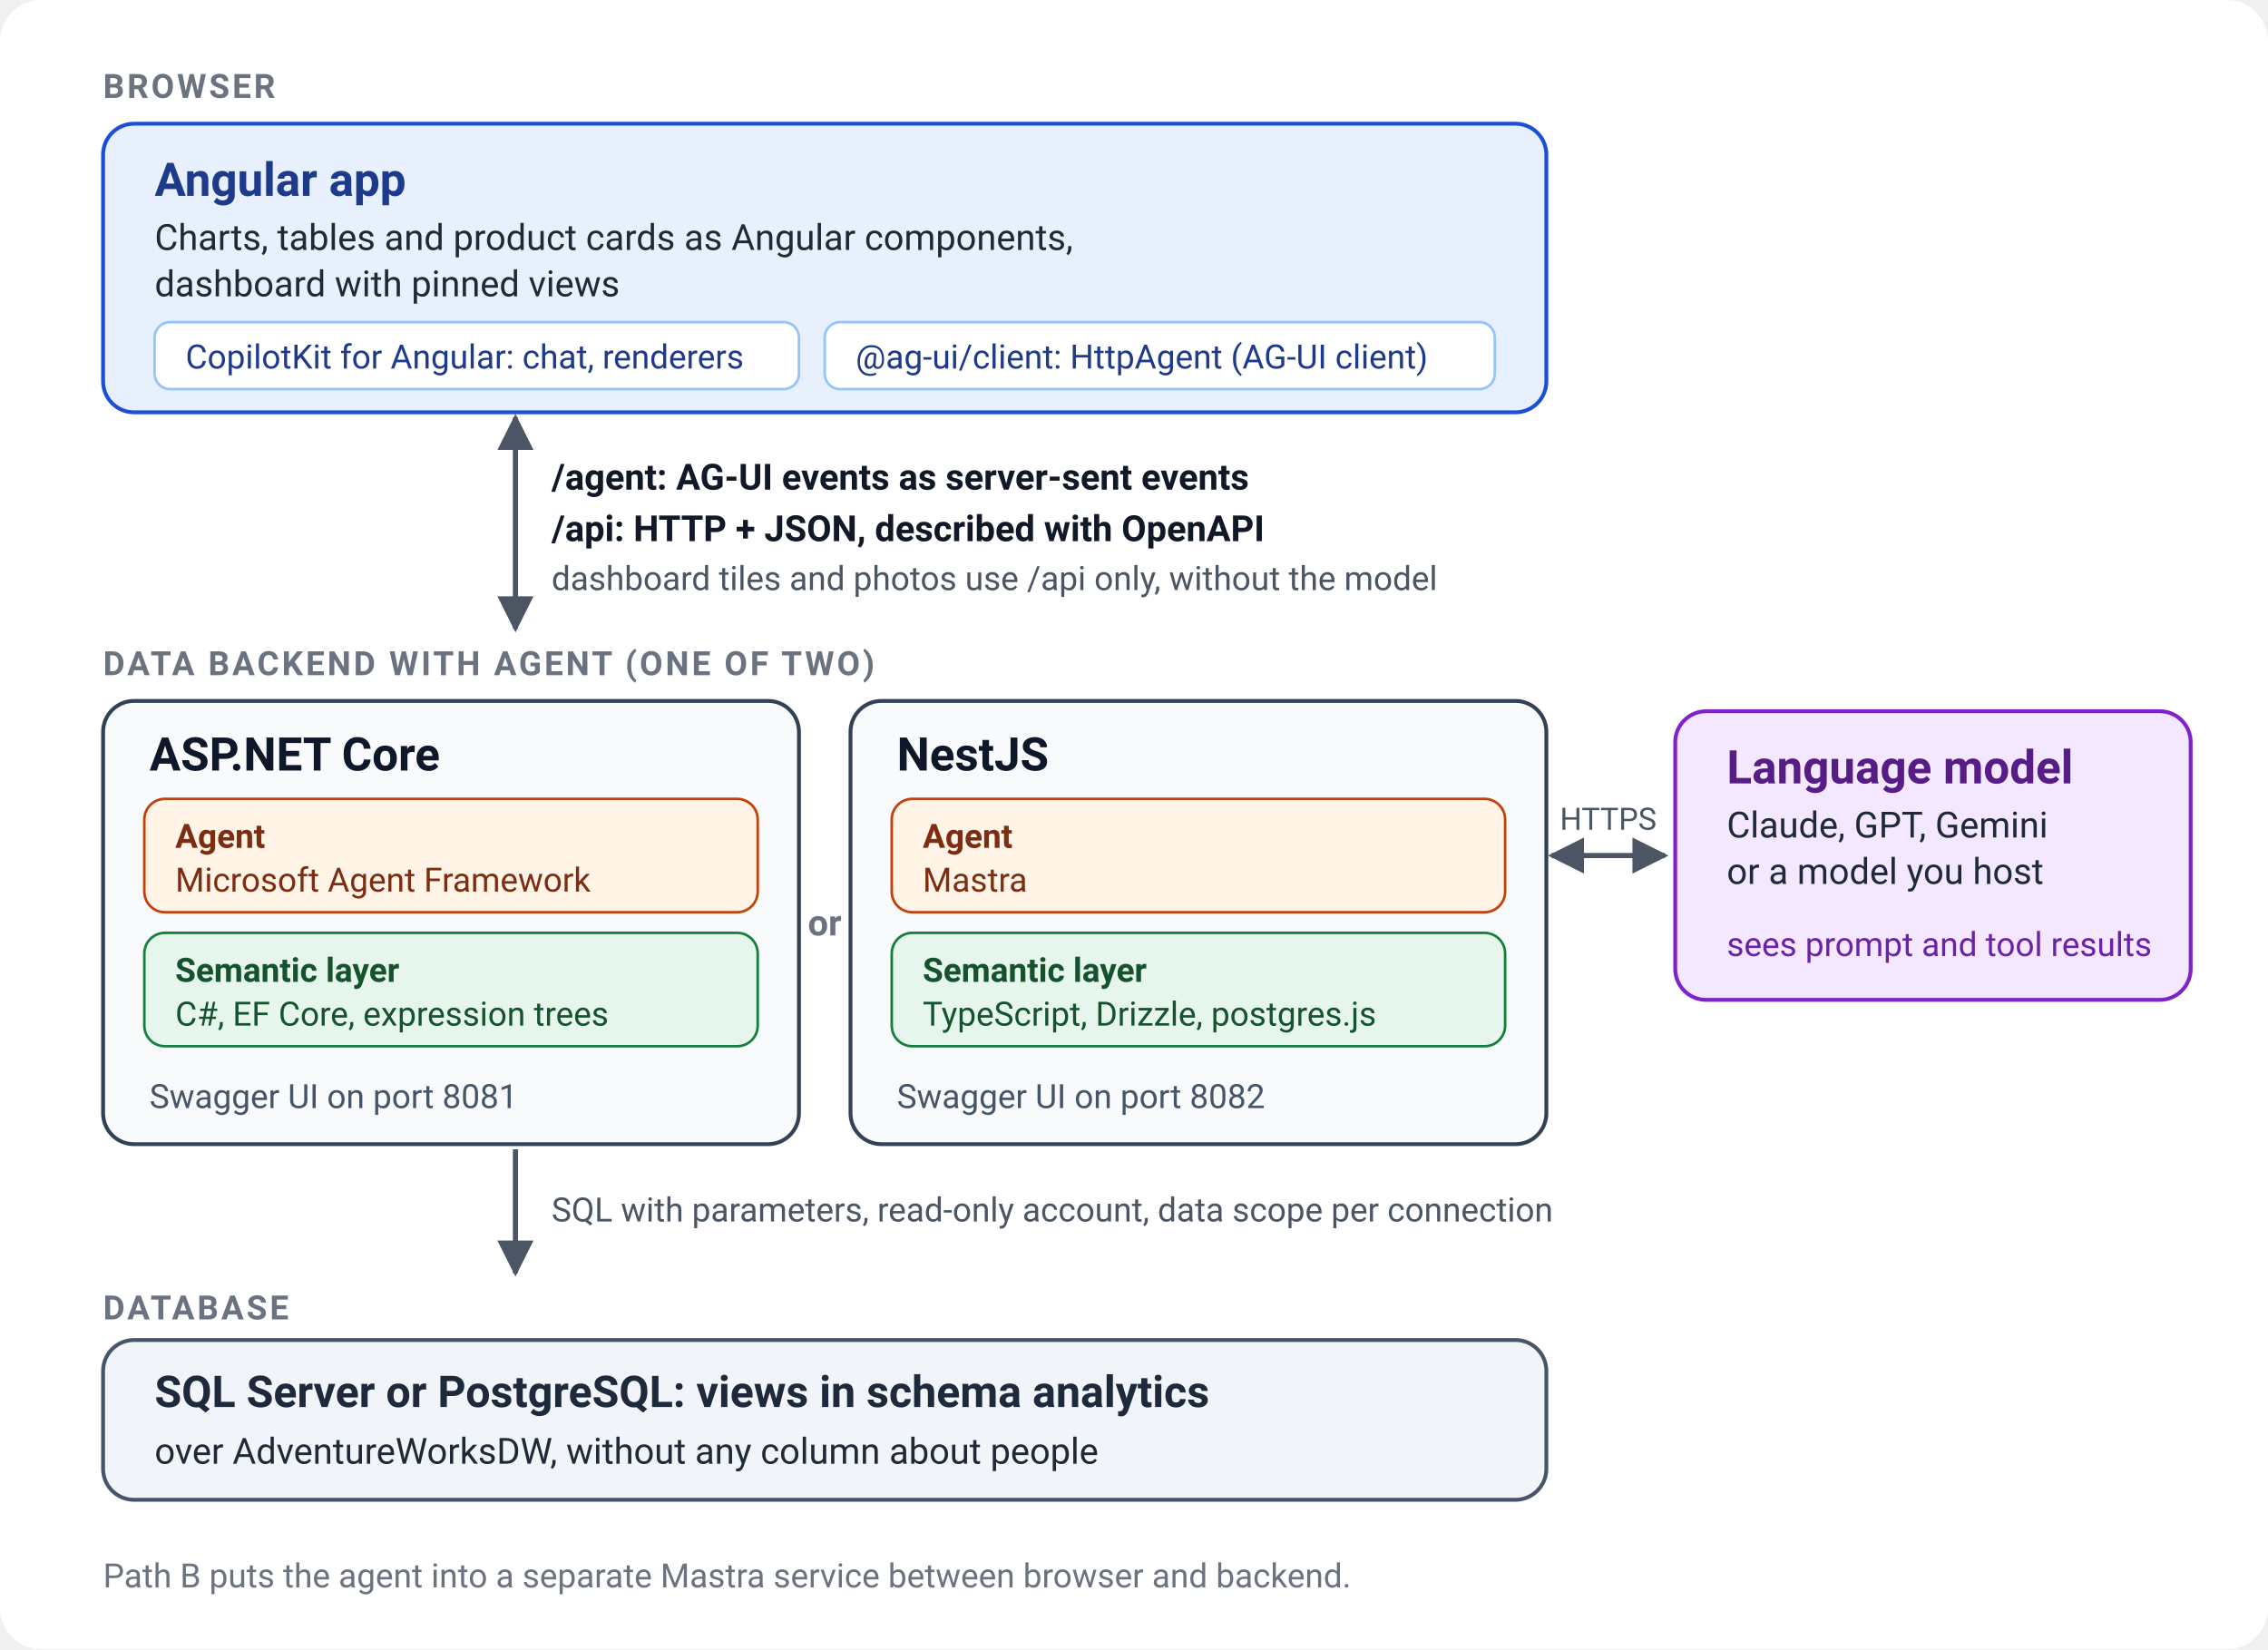
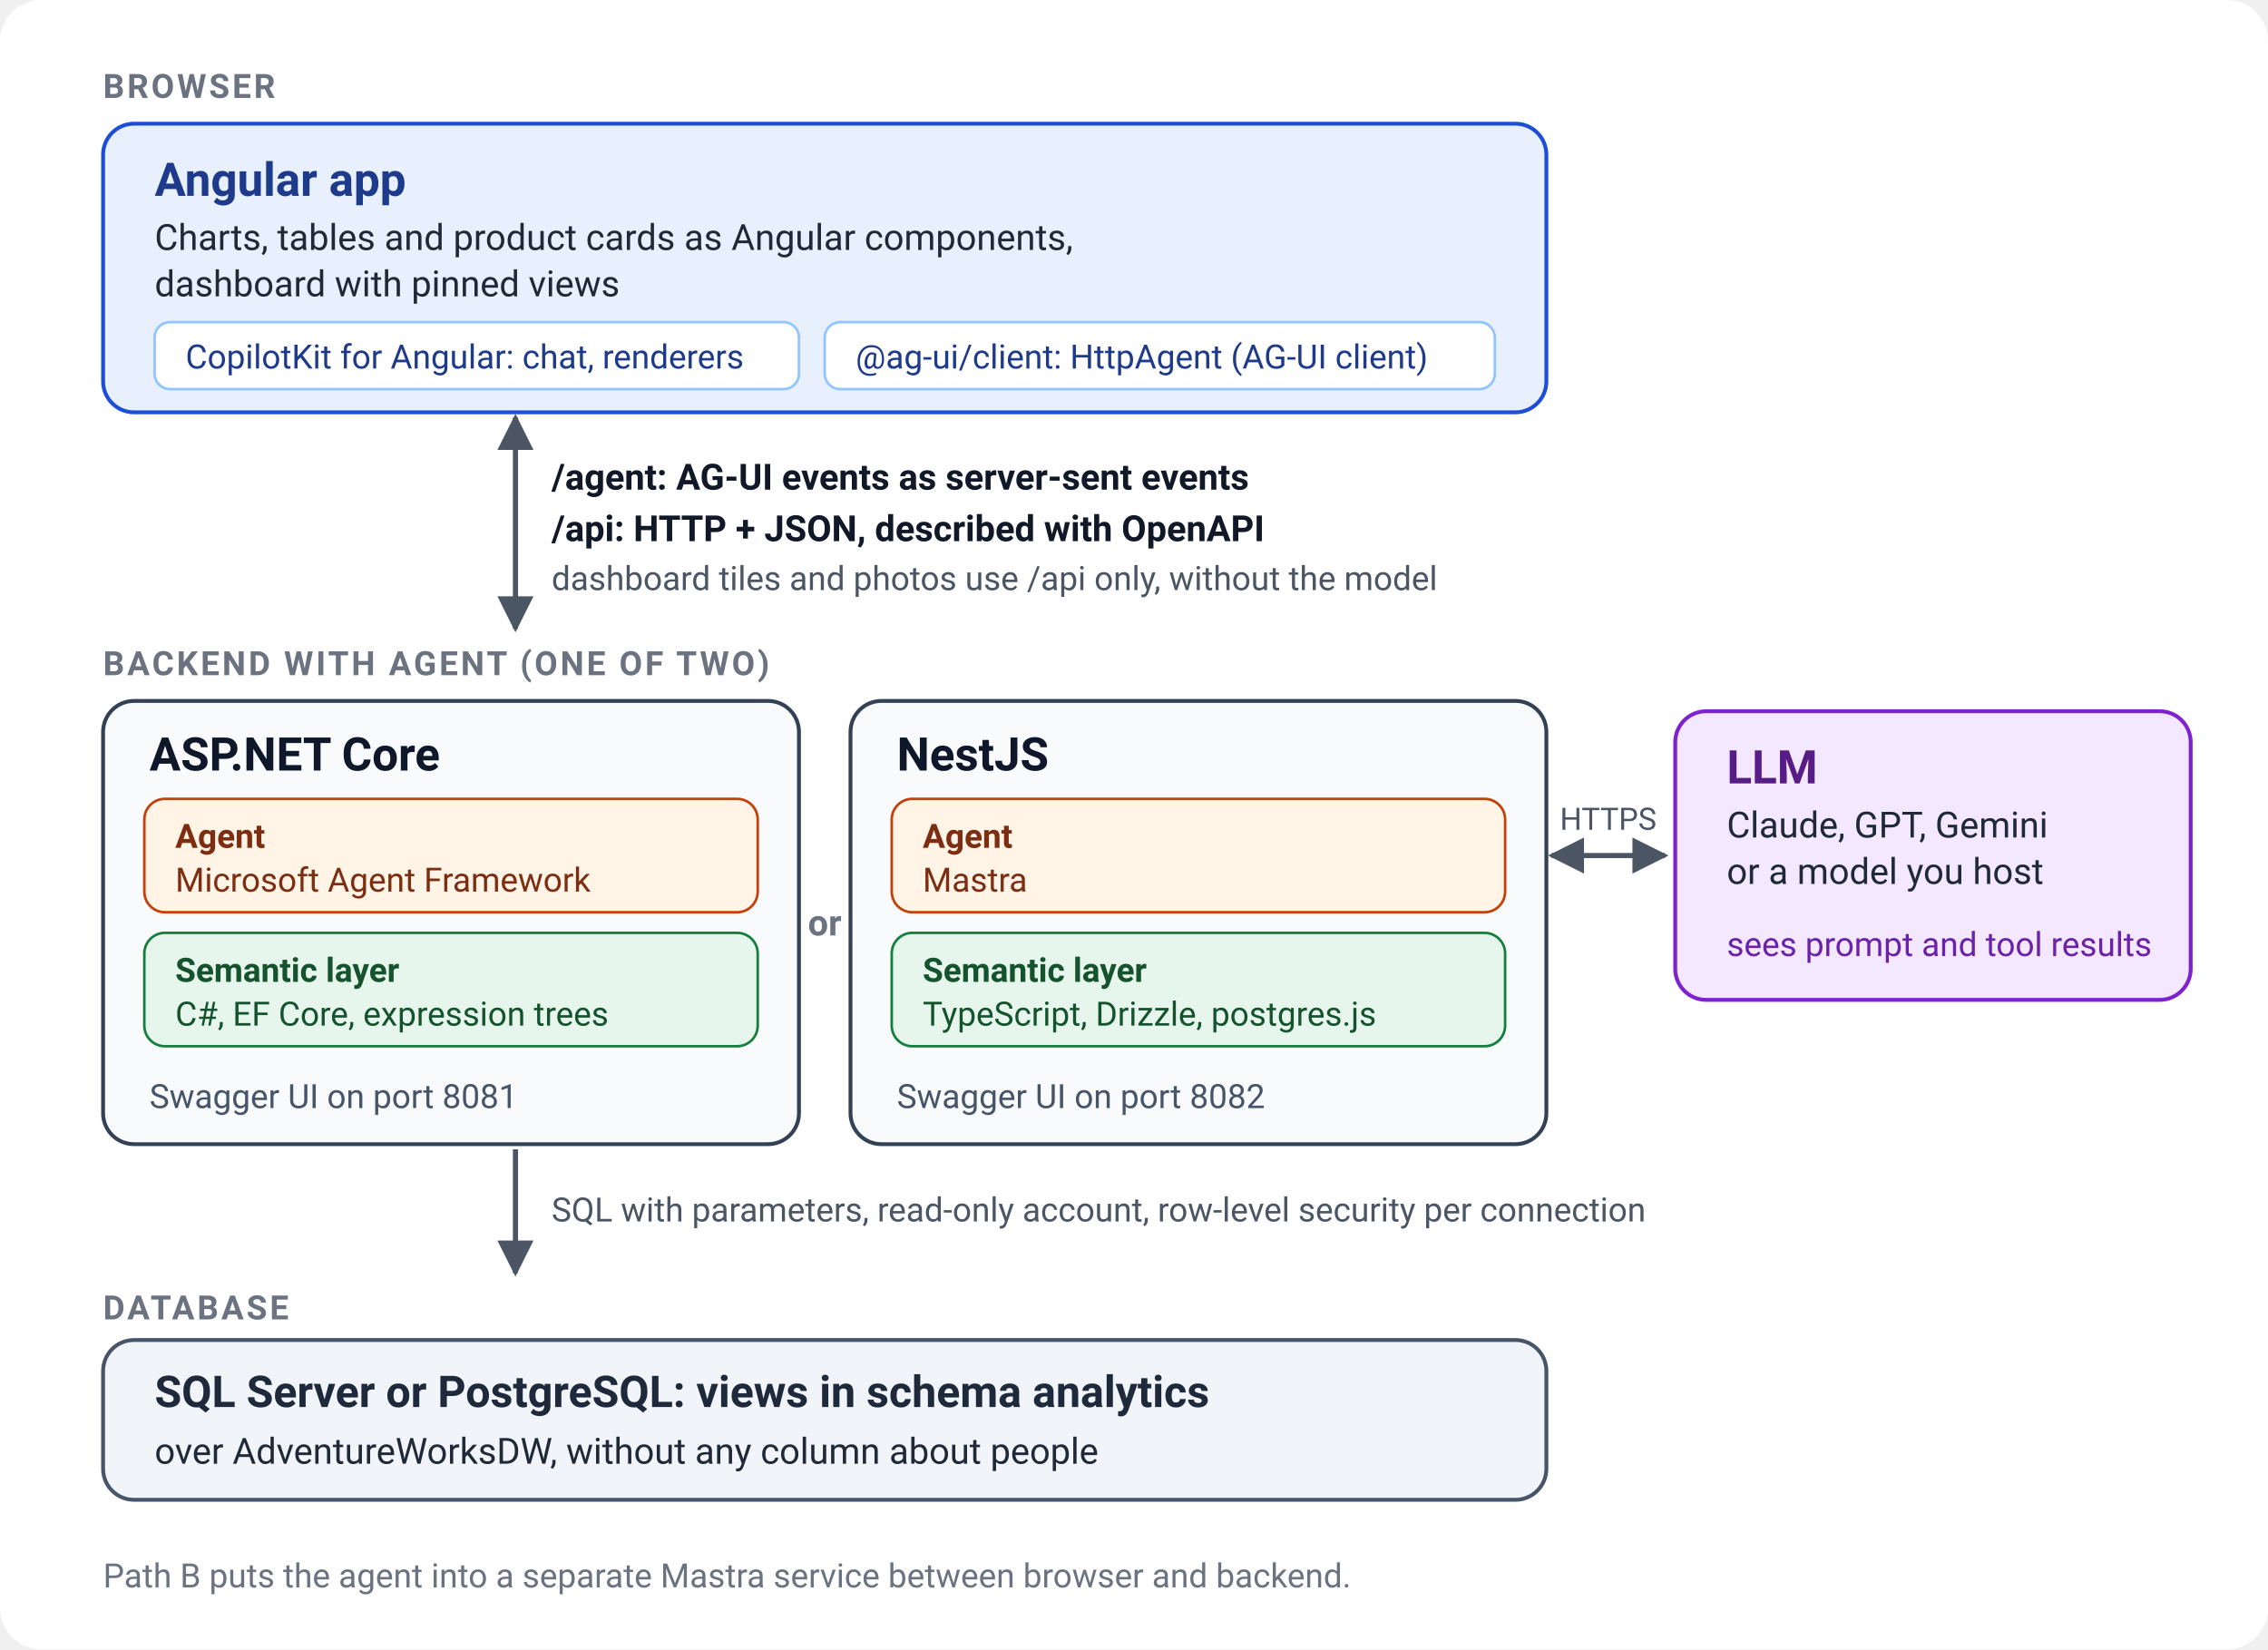
<svg xmlns="http://www.w3.org/2000/svg" viewBox="0 0 880 640" font-family="system-ui, -apple-system, 'Segoe UI', Roboto, sans-serif" role="img" aria-labelledby="title desc">
  <defs>
    <marker id="arrow" viewBox="0 0 10 10" refX="9" refY="5" markerWidth="7" markerHeight="7" orient="auto-start-reverse">
      <path d="M0,0 L10,5 L0,10 z" fill="#4b5563" />
    </marker>
  </defs>
  <rect width="880" height="640" rx="16" fill="#ffffff" />
  <text x="40" y="38" font-size="13" font-weight="600" fill="#6b7280" letter-spacing="0.08em">BROWSER</text>
  <rect x="40" y="48" width="560" height="112" rx="12" fill="#e8f0fe" stroke="#1d4ed8" stroke-width="1.5" />
  <text x="60" y="76" font-size="18" font-weight="700" fill="#1e3a8a">Angular app</text>
  <text x="60" y="97" font-size="14" fill="#1f2937">Charts, tables and product cards as Angular components,</text>
  <text x="60" y="115" font-size="14" fill="#1f2937">dashboard with pinned views</text>
  <rect x="60" y="125" width="250" height="26" rx="6" fill="#ffffff" stroke="#93c5fd" />
  <text x="72" y="143" font-size="13" fill="#1e3a8a">CopilotKit for Angular: chat, renderers</text>
  <rect x="320" y="125" width="260" height="26" rx="6" fill="#ffffff" stroke="#93c5fd" />
  <text x="332" y="143" font-size="13" fill="#1e3a8a">@ag-ui/client: HttpAgent (AG-UI client)</text>
  <line x1="200" y1="162" x2="200" y2="244" stroke="#4b5563" stroke-width="2" marker-start="url(#arrow)" marker-end="url(#arrow)" />
  <text x="214" y="190" font-size="14" font-weight="700" fill="#111827">/agent: AG-UI events as server-sent events</text>
  <text x="214" y="210" font-size="14" font-weight="700" fill="#111827">/api: HTTP + JSON, described with OpenAPI</text>
  <text x="214" y="229" font-size="13" fill="#4b5563">dashboard tiles and photos use /api only, without the model</text>
-   <text x="40" y="262" font-size="13" font-weight="600" fill="#6b7280" letter-spacing="0.08em">DATA BACKEND WITH AGENT (ONE OF TWO)</text>
+   <text x="40" y="262" font-size="13" font-weight="600" fill="#6b7280" letter-spacing="0.08em">BACKEND WITH AGENT (ONE OF TWO)</text>
  <rect x="40" y="272" width="270" height="172" rx="12" fill="#f8fafc" stroke="#334155" stroke-width="1.5" />
  <text x="58" y="299" font-size="18" font-weight="700" fill="#0f172a">ASP.NET Core</text>
  <rect x="56" y="310" width="238" height="44" rx="8" fill="#fff4e5" stroke="#c2410c" />
  <text x="68" y="329" font-size="13" font-weight="700" fill="#7c2d12">Agent</text>
  <text x="68" y="346" font-size="13" fill="#7c2d12">Microsoft Agent Framework</text>
  <rect x="56" y="362" width="238" height="44" rx="8" fill="#e7f6ec" stroke="#15803d" />
  <text x="68" y="381" font-size="13" font-weight="700" fill="#14532d">Semantic layer</text>
  <text x="68" y="398" font-size="13" fill="#14532d">C#, EF Core, expression trees</text>
  <text x="58" y="430" font-size="13" fill="#475569">Swagger UI on port 8081</text>
  <text x="320" y="363" font-size="14" font-weight="700" fill="#6b7280" text-anchor="middle">or</text>
  <rect x="330" y="272" width="270" height="172" rx="12" fill="#f8fafc" stroke="#334155" stroke-width="1.5" />
  <text x="348" y="299" font-size="18" font-weight="700" fill="#0f172a">NestJS</text>
  <rect x="346" y="310" width="238" height="44" rx="8" fill="#fff4e5" stroke="#c2410c" />
  <text x="358" y="329" font-size="13" font-weight="700" fill="#7c2d12">Agent</text>
  <text x="358" y="346" font-size="13" fill="#7c2d12">Mastra</text>
  <rect x="346" y="362" width="238" height="44" rx="8" fill="#e7f6ec" stroke="#15803d" />
  <text x="358" y="381" font-size="13" font-weight="700" fill="#14532d">Semantic layer</text>
  <text x="358" y="398" font-size="13" fill="#14532d">TypeScript, Drizzle, postgres.js</text>
  <text x="348" y="430" font-size="13" fill="#475569">Swagger UI on port 8082</text>
  <line x1="602" y1="332" x2="646" y2="332" stroke="#4b5563" stroke-width="2" marker-start="url(#arrow)" marker-end="url(#arrow)" />
  <text x="624" y="322" font-size="12" fill="#4b5563" text-anchor="middle">HTTPS</text>
  <rect x="650" y="276" width="200" height="112" rx="12" fill="#f3e8ff" stroke="#7e22ce" stroke-width="1.5" />
-   <text x="670" y="304" font-size="18" font-weight="700" fill="#581c87">Language model</text>
+   <text x="670" y="304" font-size="18" font-weight="700" fill="#581c87">LLM</text>
  <text x="670" y="325" font-size="14" fill="#1f2937">Claude, GPT, Gemini</text>
  <text x="670" y="343" font-size="14" fill="#1f2937">or a model you host</text>
  <text x="670" y="371" font-size="13" fill="#6b21a8">sees prompt and tool results</text>
  <line x1="200" y1="446" x2="200" y2="494" stroke="#4b5563" stroke-width="2" marker-end="url(#arrow)" />
-   <text x="214" y="474" font-size="13" fill="#4b5563">SQL with parameters, read-only account, data scope per connection</text>
+   <text x="214" y="474" font-size="13" fill="#4b5563">SQL with parameters, read-only account, row-level security per connection</text>
  <text x="40" y="512" font-size="13" font-weight="600" fill="#6b7280" letter-spacing="0.08em">DATABASE</text>
  <rect x="40" y="520" width="560" height="62" rx="12" fill="#f1f5f9" stroke="#475569" stroke-width="1.5" />
  <text x="60" y="546" font-size="17" font-weight="700" fill="#1e293b">SQL Server or PostgreSQL: views in schema analytics</text>
  <text x="60" y="568" font-size="14" fill="#1f2937">over AdventureWorksDW, without any column about people</text>
  <text x="40" y="616" font-size="13" fill="#6b7280">Path B puts the agent into a separate Mastra service between browser and backend.</text>
</svg>
